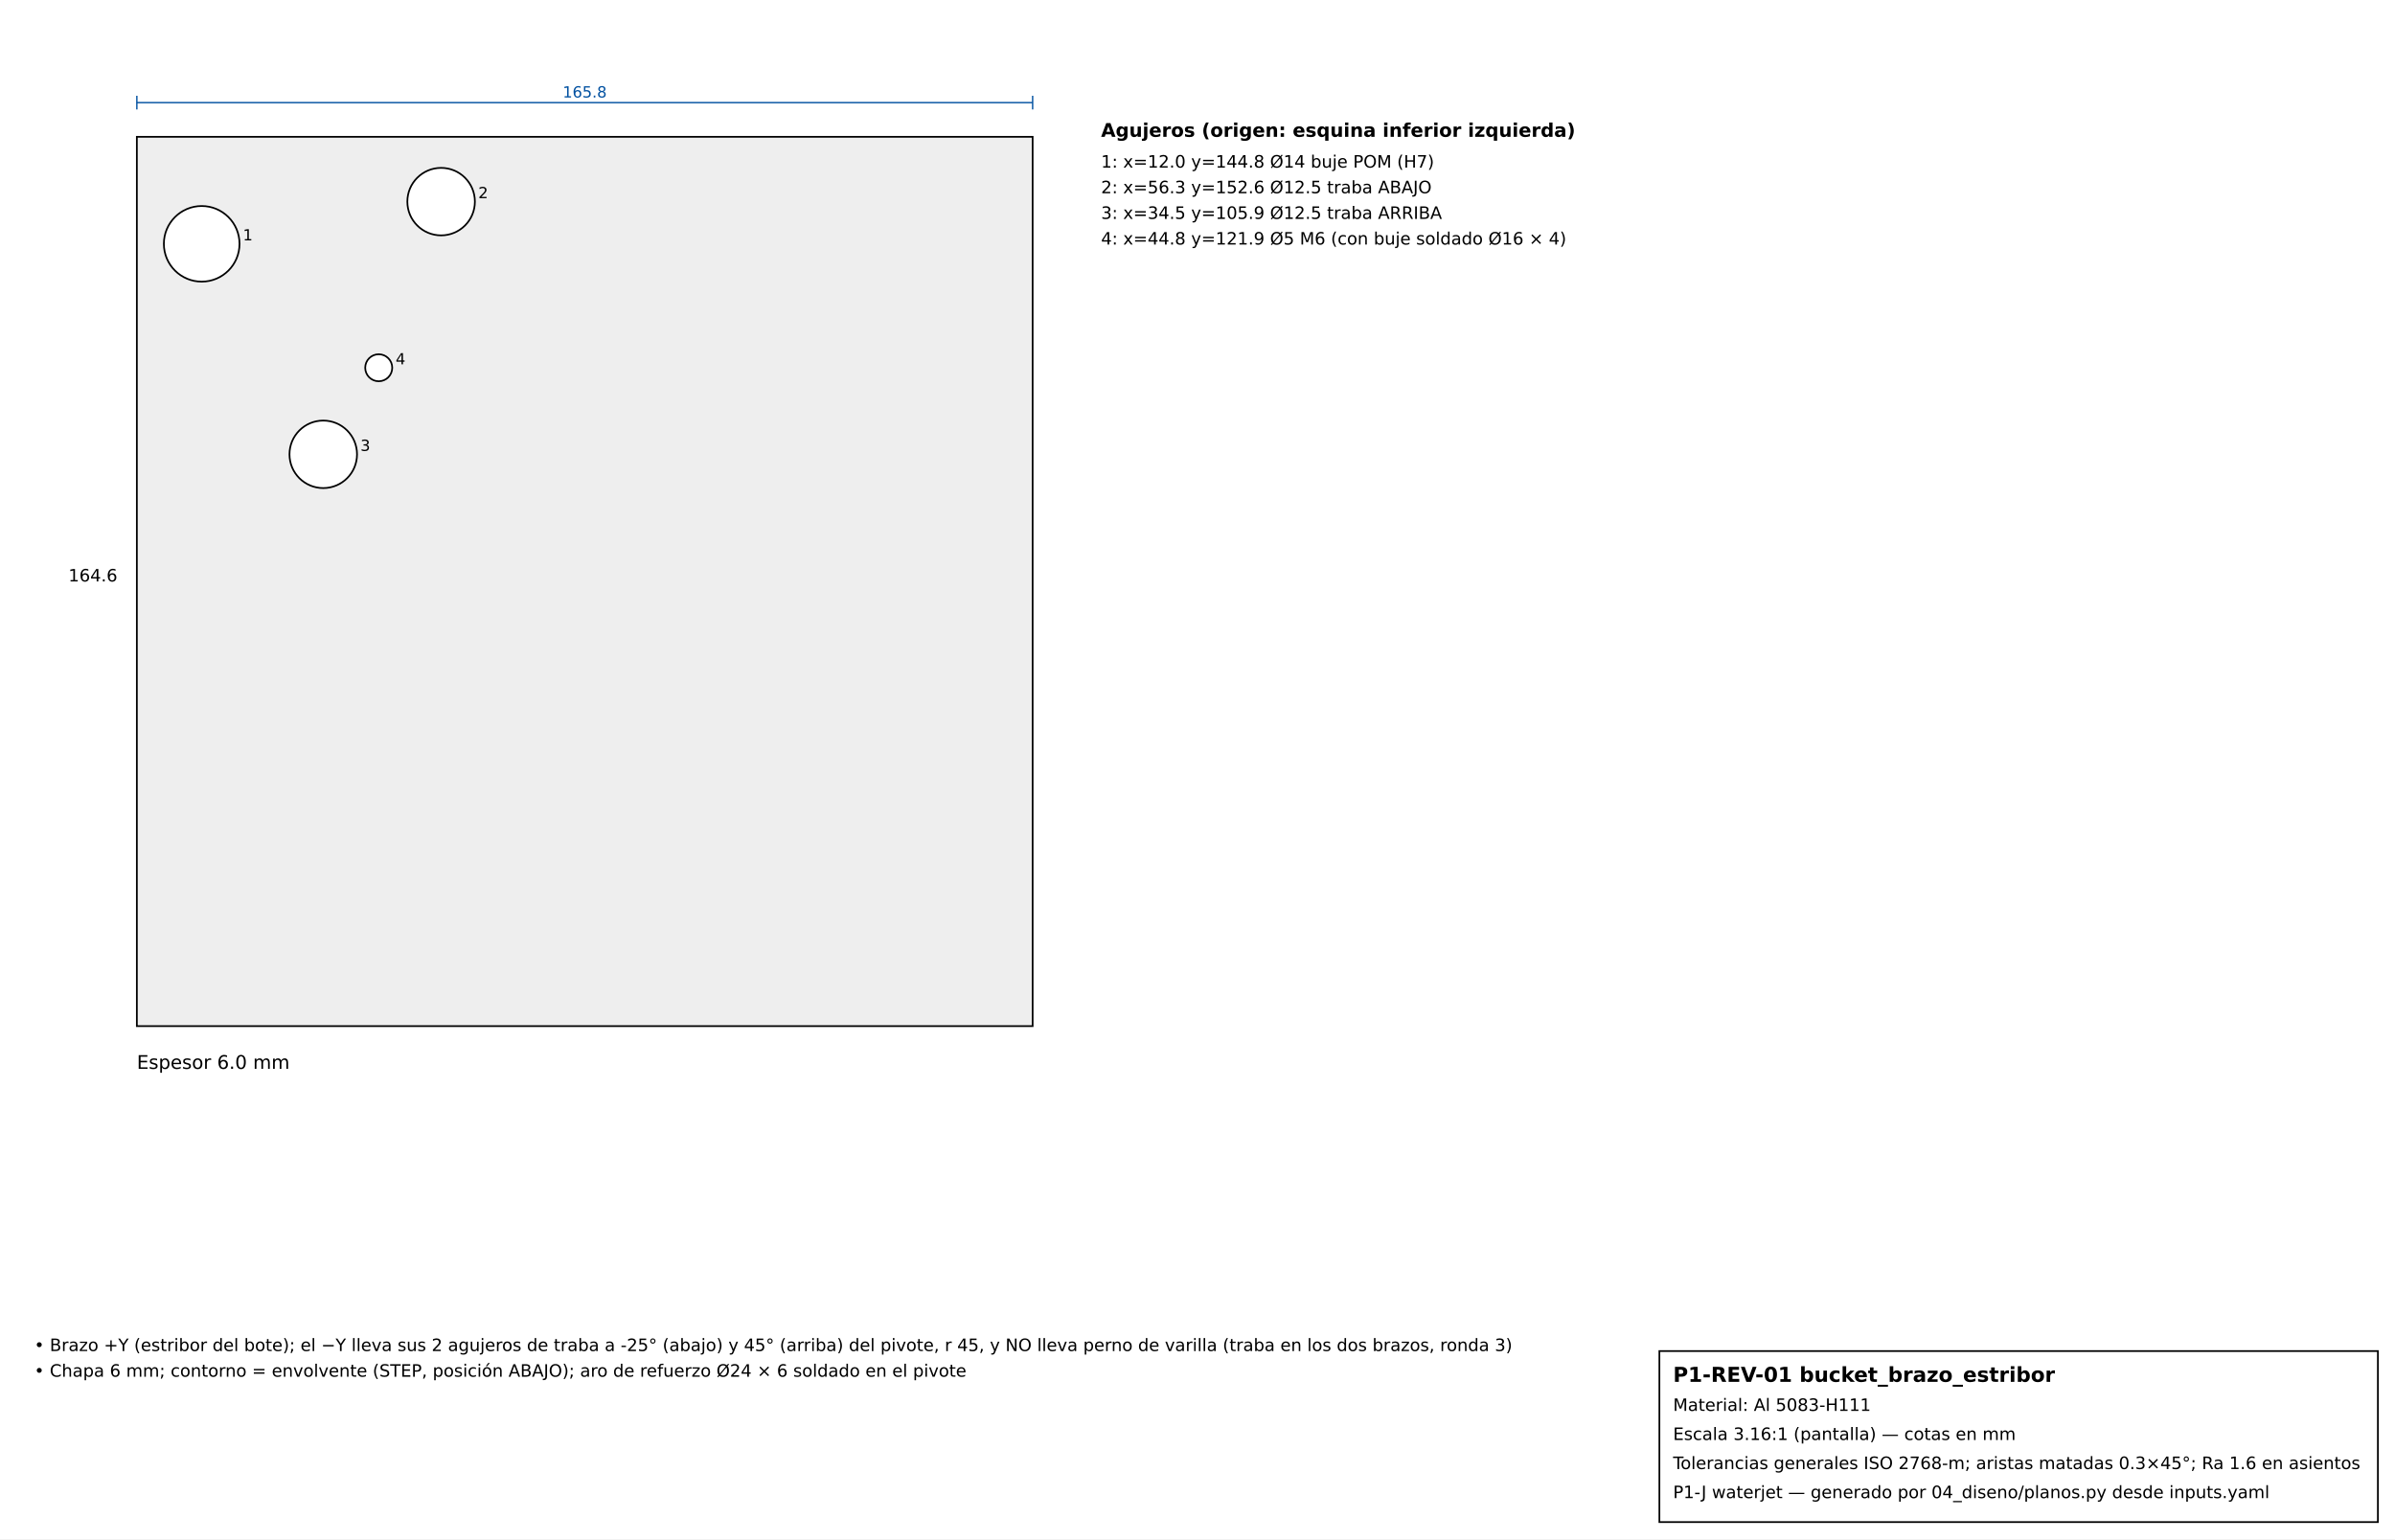
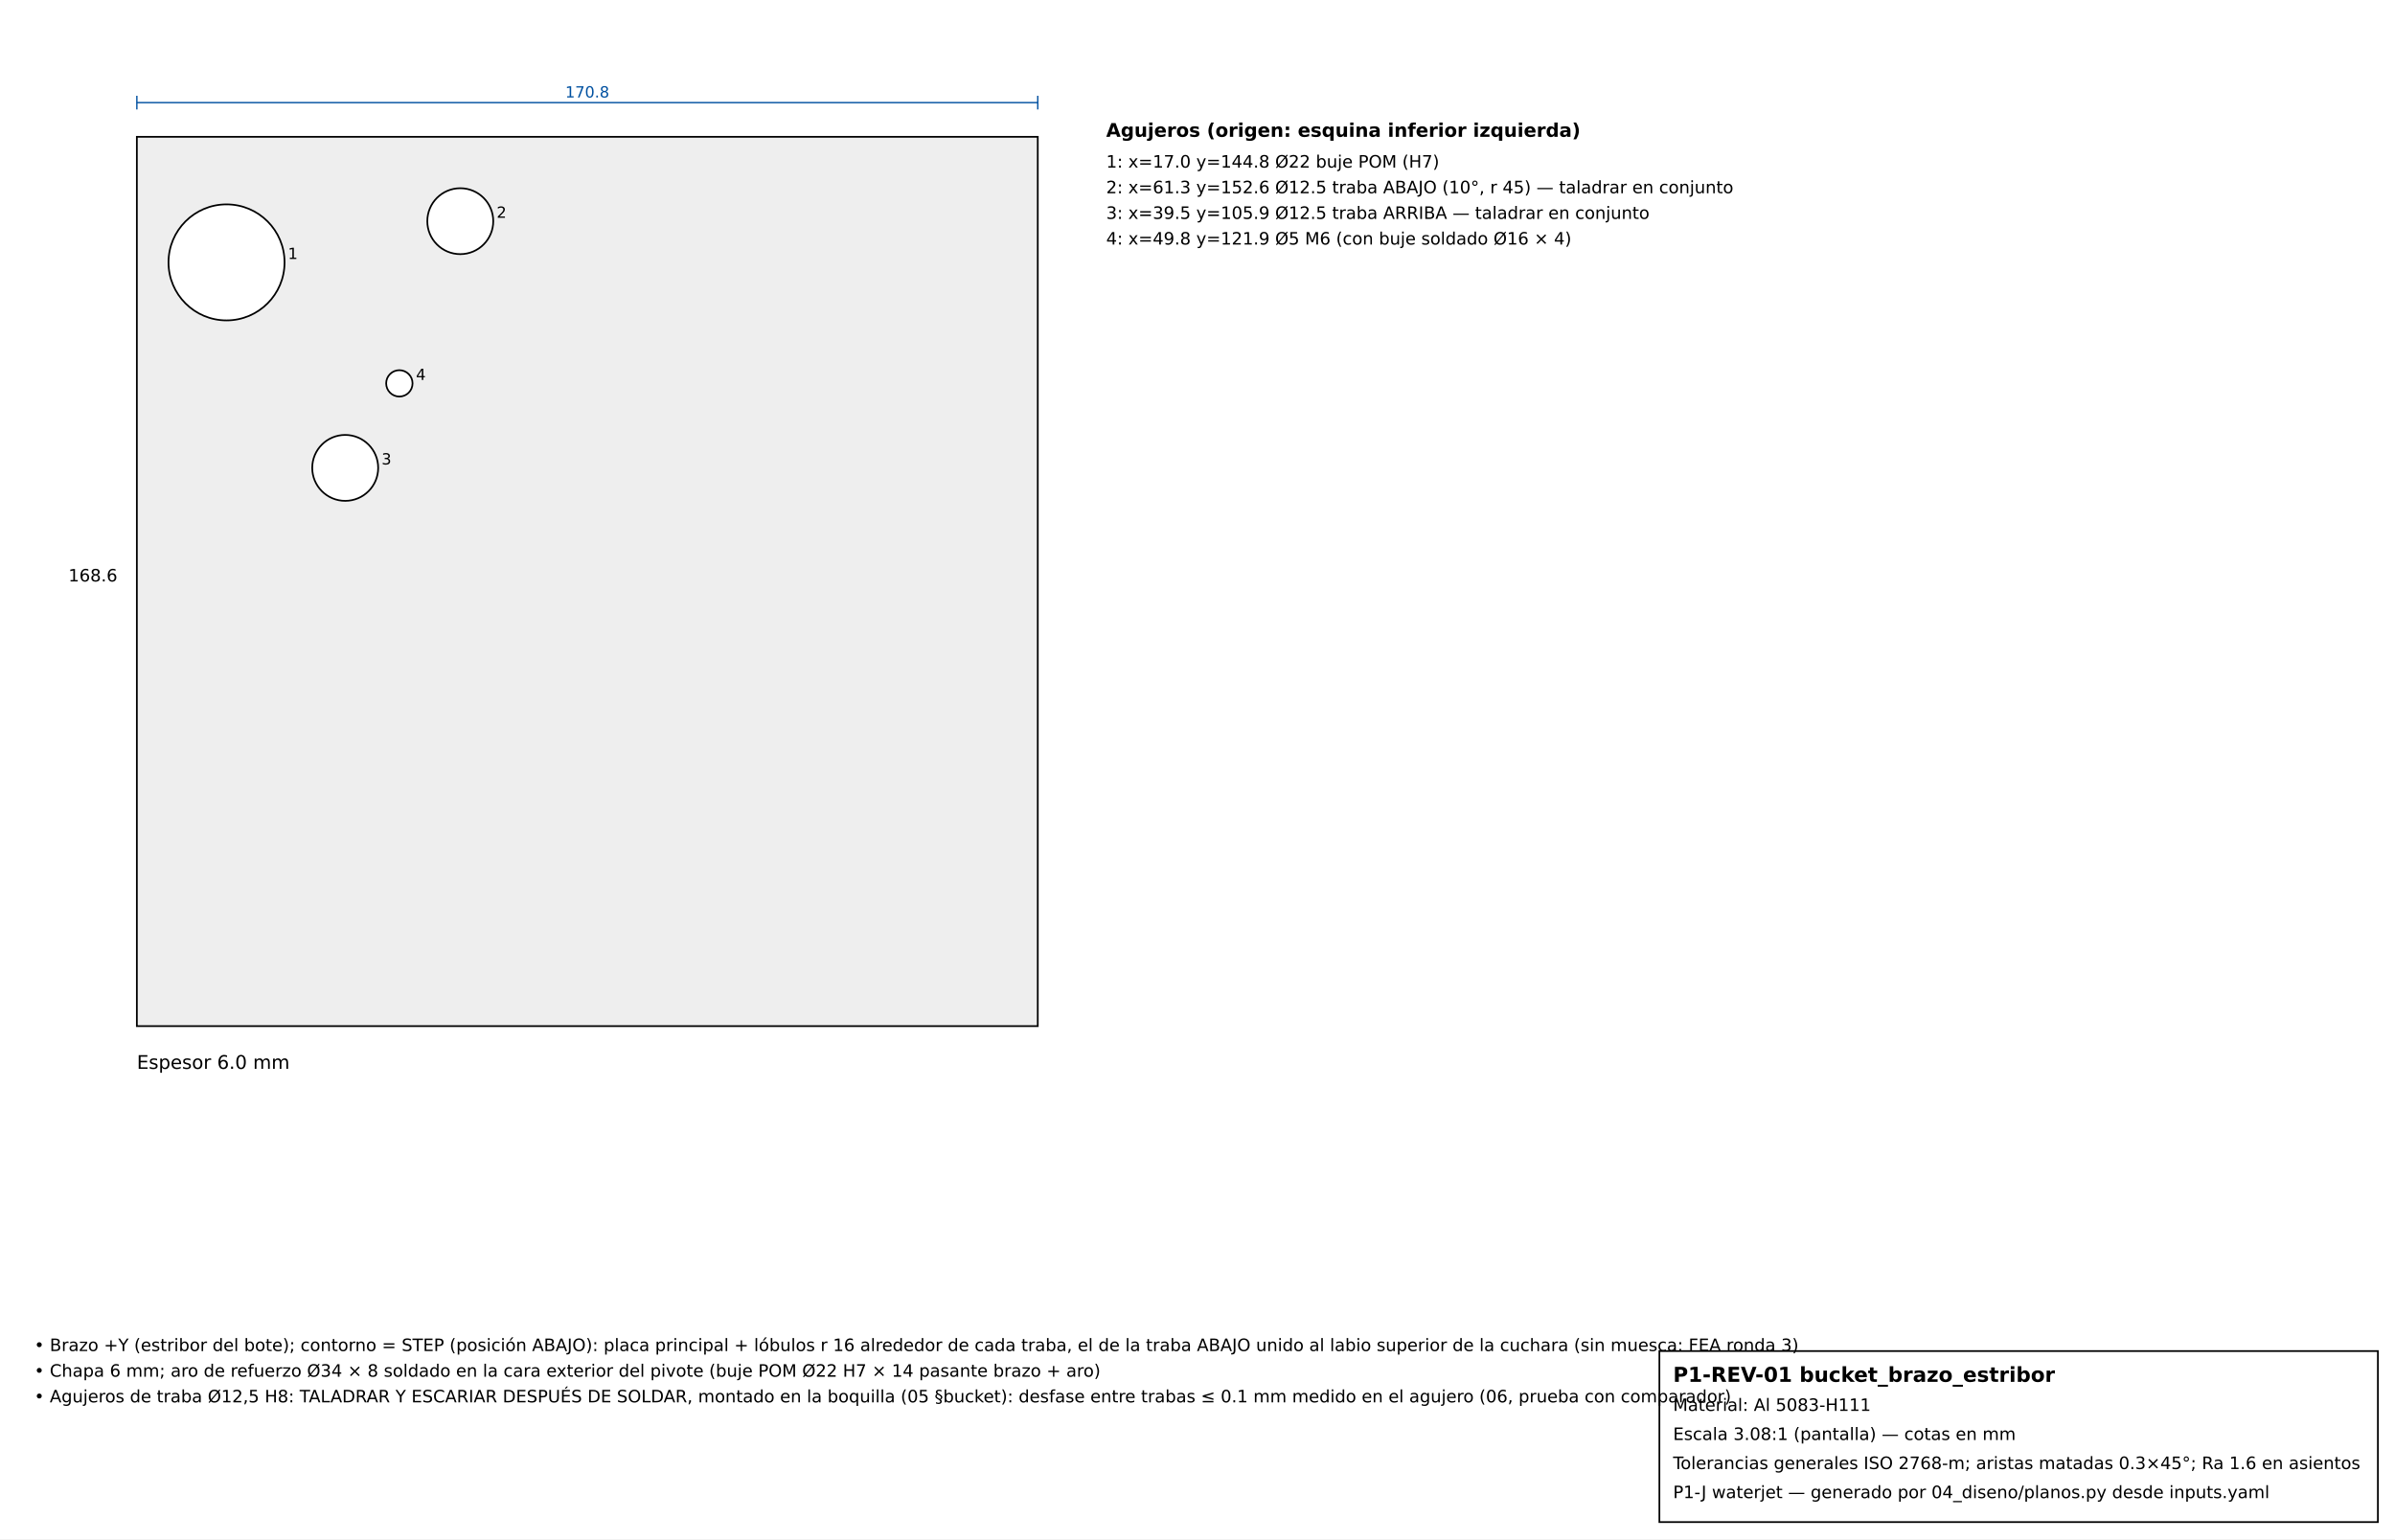
<svg xmlns="http://www.w3.org/2000/svg" baseProfile="full" height="900" version="1.1" width="1400">
  <defs />
  <rect fill="white" height="900" width="1400" x="0" y="0" />
-   <rect fill="#eeeeee" height="520.0" stroke="black" width="523.629" x="80" y="80" />
-   <circle cx="117.899" cy="142.578" fill="white" r="22.108" stroke="black" />
-   <text font-family="DejaVu Sans" font-size="9" x="142.007" y="140.578">1</text>
-   <circle cx="257.86" cy="117.899" fill="white" r="19.739" stroke="black" />
-   <text font-family="DejaVu Sans" font-size="9" x="279.599" y="115.899">2</text>
-   <circle cx="188.959" cy="265.658" fill="white" r="19.739" stroke="black" />
-   <text font-family="DejaVu Sans" font-size="9" x="210.698" y="263.658">3</text>
-   <circle cx="221.382" cy="215.037" fill="white" r="7.896" stroke="black" />
-   <text font-family="DejaVu Sans" font-size="9" x="231.278" y="213.037">4</text>
-   <text font-family="DejaVu Sans" font-size="11" font-weight="bold" x="643.629" y="80">Agujeros (origen: esquina inferior izquierda)</text>
-   <text font-family="DejaVu Sans" font-size="10" x="643.629" y="98">1: x=12.0  y=144.8  Ø14  buje POM (H7)</text>
-   <text font-family="DejaVu Sans" font-size="10" x="643.629" y="113">2: x=56.3  y=152.6  Ø12.5  traba ABAJO</text>
-   <text font-family="DejaVu Sans" font-size="10" x="643.629" y="128">3: x=34.5  y=105.9  Ø12.5  traba ARRIBA</text>
-   <text font-family="DejaVu Sans" font-size="10" x="643.629" y="143">4: x=44.8  y=121.9  Ø5  M6 (con buje soldado Ø16 × 4)</text>
-   <line stroke="#0050a0" stroke-width="0.8" x1="80" x2="603.629" y1="60" y2="60" />
+   <rect fill="#eeeeee" height="520.0" stroke="black" width="526.626" x="80" y="80" />
+   <circle cx="132.417" cy="153.427" fill="white" r="33.917" stroke="black" />
+   <text font-family="DejaVu Sans" font-size="9" x="168.333" y="151.427">1</text>
+   <circle cx="269.059" cy="129.333" fill="white" r="19.271" stroke="black" />
+   <text font-family="DejaVu Sans" font-size="9" x="290.329" y="127.333">2</text>
+   <circle cx="201.792" cy="273.588" fill="white" r="19.271" stroke="black" />
+   <text font-family="DejaVu Sans" font-size="9" x="223.062" y="271.588">3</text>
+   <circle cx="233.445" cy="224.168" fill="white" r="7.708" stroke="black" />
+   <text font-family="DejaVu Sans" font-size="9" x="243.154" y="222.168">4</text>
+   <text font-family="DejaVu Sans" font-size="11" font-weight="bold" x="646.626" y="80">Agujeros (origen: esquina inferior izquierda)</text>
+   <text font-family="DejaVu Sans" font-size="10" x="646.626" y="98">1: x=17.0  y=144.8  Ø22  buje POM (H7)</text>
+   <text font-family="DejaVu Sans" font-size="10" x="646.626" y="113">2: x=61.3  y=152.6  Ø12.5  traba ABAJO (10°, r 45) — taladrar en conjunto</text>
+   <text font-family="DejaVu Sans" font-size="10" x="646.626" y="128">3: x=39.5  y=105.9  Ø12.5  traba ARRIBA — taladrar en conjunto</text>
+   <text font-family="DejaVu Sans" font-size="10" x="646.626" y="143">4: x=49.8  y=121.9  Ø5  M6 (con buje soldado Ø16 × 4)</text>
+   <line stroke="#0050a0" stroke-width="0.8" x1="80" x2="606.626" y1="60" y2="60" />
  <line stroke="#0050a0" stroke-width="0.8" x1="80" x2="80" y1="56" y2="64" />
-   <line stroke="#0050a0" stroke-width="0.8" x1="603.629" x2="603.629" y1="56" y2="64" />
-   <text fill="#0050a0" font-family="DejaVu Sans" font-size="9" text-anchor="middle" x="341.815" y="57">165.8</text>
-   <text font-family="DejaVu Sans" font-size="10" x="40" y="340.0">164.6</text>
+   <line stroke="#0050a0" stroke-width="0.8" x1="606.626" x2="606.626" y1="56" y2="64" />
+   <text fill="#0050a0" font-family="DejaVu Sans" font-size="9" text-anchor="middle" x="343.313" y="57">170.8</text>
+   <text font-family="DejaVu Sans" font-size="10" x="40" y="340.0">168.6</text>
  <text font-family="DejaVu Sans" font-size="11" x="80" y="625.0">Espesor 6.0 mm</text>
  <g font-family="DejaVu Sans" font-size="11">
    <rect fill="none" height="100" stroke="black" width="420" x="970" y="790" />
    <text font-size="12" font-weight="bold" x="978" y="808">P1-REV-01  bucket_brazo_estribor</text>
    <text font-size="10" font-weight="normal" x="978" y="825">Material: Al 5083-H111</text>
-     <text font-size="10" font-weight="normal" x="978" y="842">Escala 3.16:1 (pantalla)  —  cotas en mm</text>
+     <text font-size="10" font-weight="normal" x="978" y="842">Escala 3.08:1 (pantalla)  —  cotas en mm</text>
    <text font-size="10" font-weight="normal" x="978" y="859">Tolerancias generales ISO 2768-m; aristas matadas 0.3×45°; Ra 1.6 en asientos</text>
    <text font-size="10" font-weight="normal" x="978" y="876">P1-J waterjet — generado por 04_diseno/planos.py desde inputs.yaml</text>
-     <text font-size="10" x="20" y="790">• Brazo +Y (estribor del bote); el −Y lleva sus 2 agujeros de traba a -25° (abajo) y 45° (arriba) del pivote, r 45, y NO lleva perno de varilla (traba en los dos brazos, ronda 3)</text>
-     <text font-size="10" x="20" y="805">• Chapa 6 mm; contorno = envolvente (STEP, posición ABAJO); aro de refuerzo Ø24 × 6 soldado en el pivote</text>
+     <text font-size="10" x="20" y="790">• Brazo +Y (estribor del bote); contorno = STEP (posición ABAJO): placa principal + lóbulos r 16 alrededor de cada traba, el de la traba ABAJO unido al labio superior de la cuchara (sin muesca: FEA ronda 3)</text>
+     <text font-size="10" x="20" y="805">• Chapa 6 mm; aro de refuerzo Ø34 × 8 soldado en la cara exterior del pivote (buje POM Ø22 H7 × 14 pasante brazo + aro)</text>
+     <text font-size="10" x="20" y="820">• Agujeros de traba Ø12,5 H8: TALADRAR Y ESCARIAR DESPUÉS DE SOLDAR, montado en la boquilla (05 §bucket): desfase entre trabas ≤ 0.1 mm medido en el agujero (06, prueba con comparador)</text>
  </g>
</svg>
